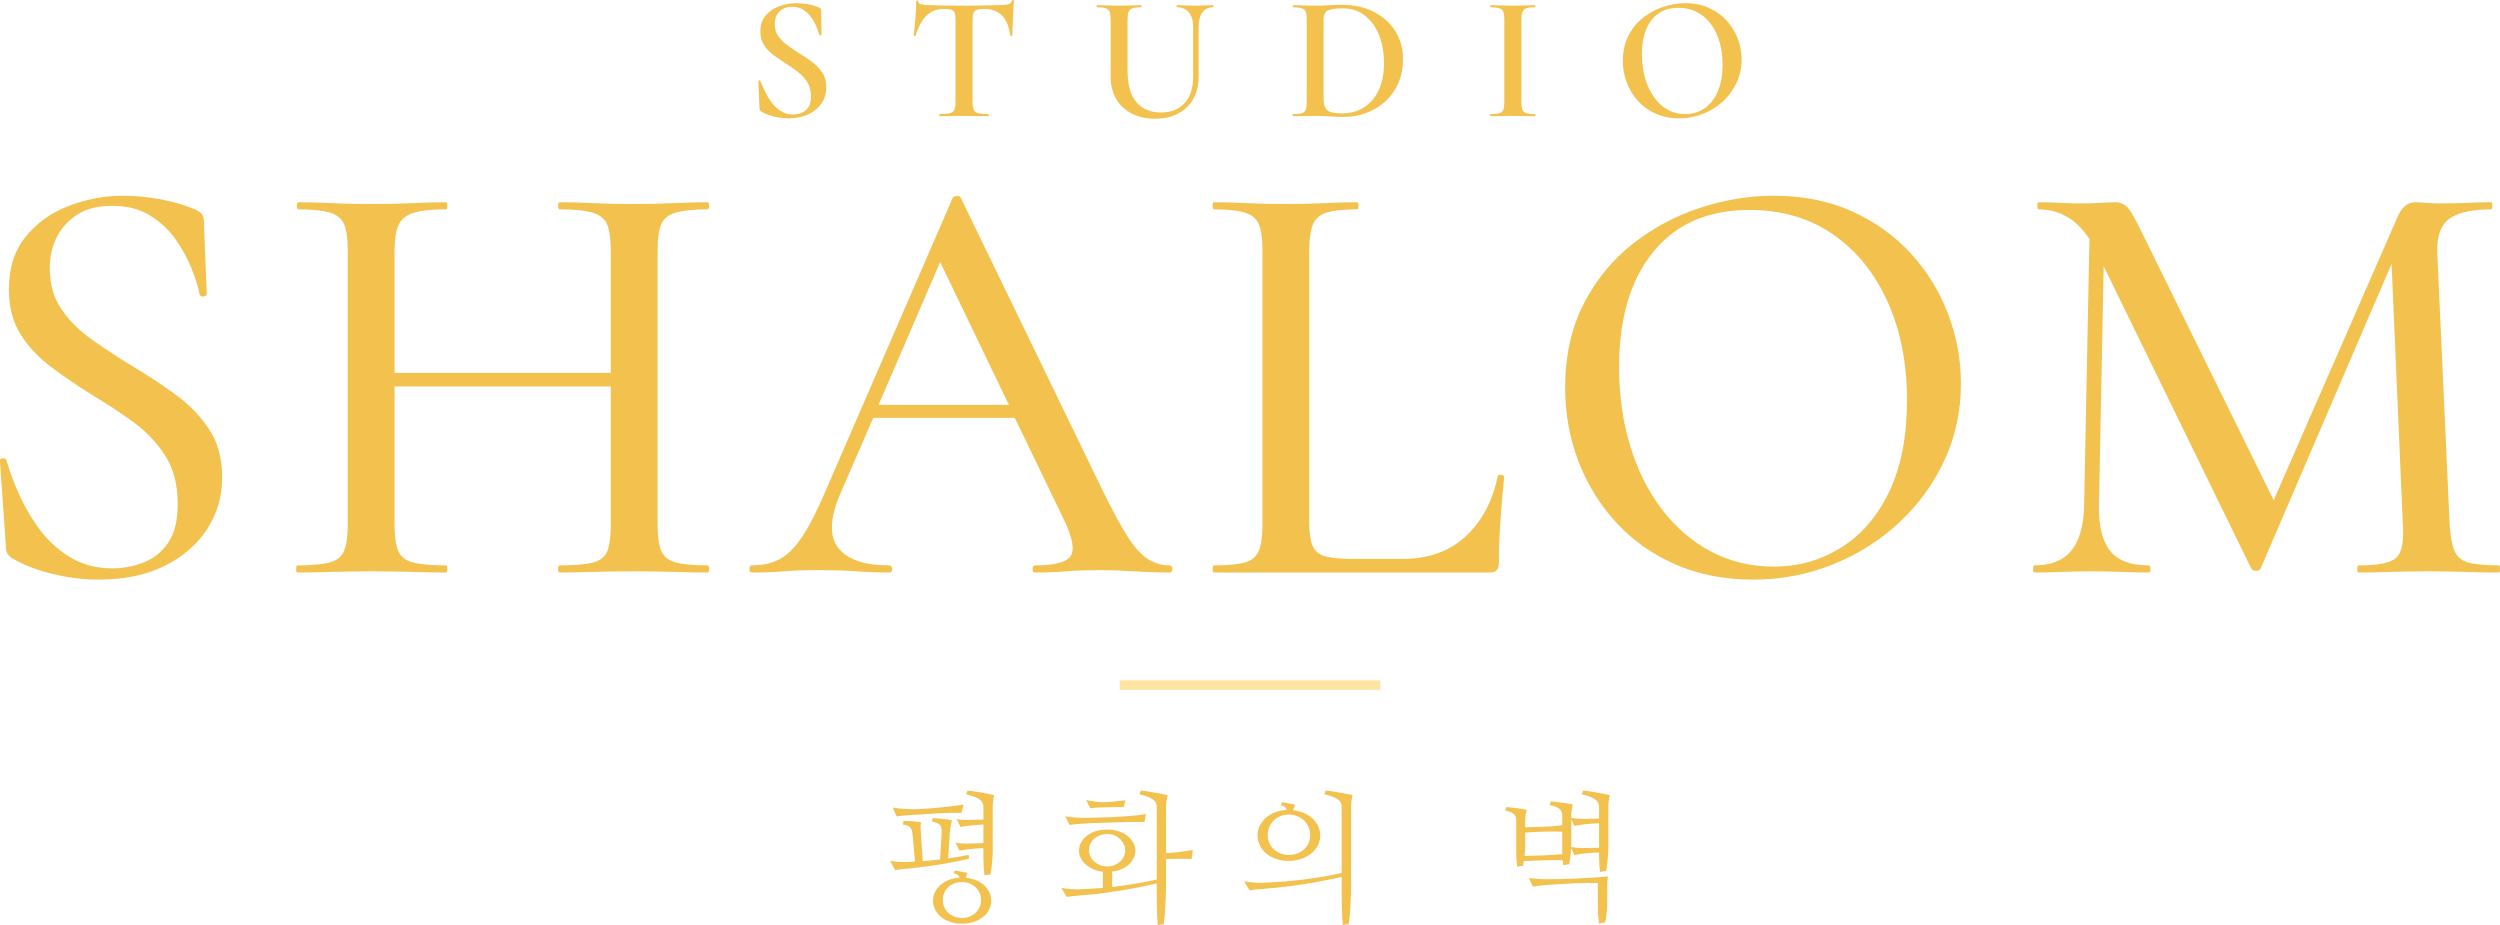
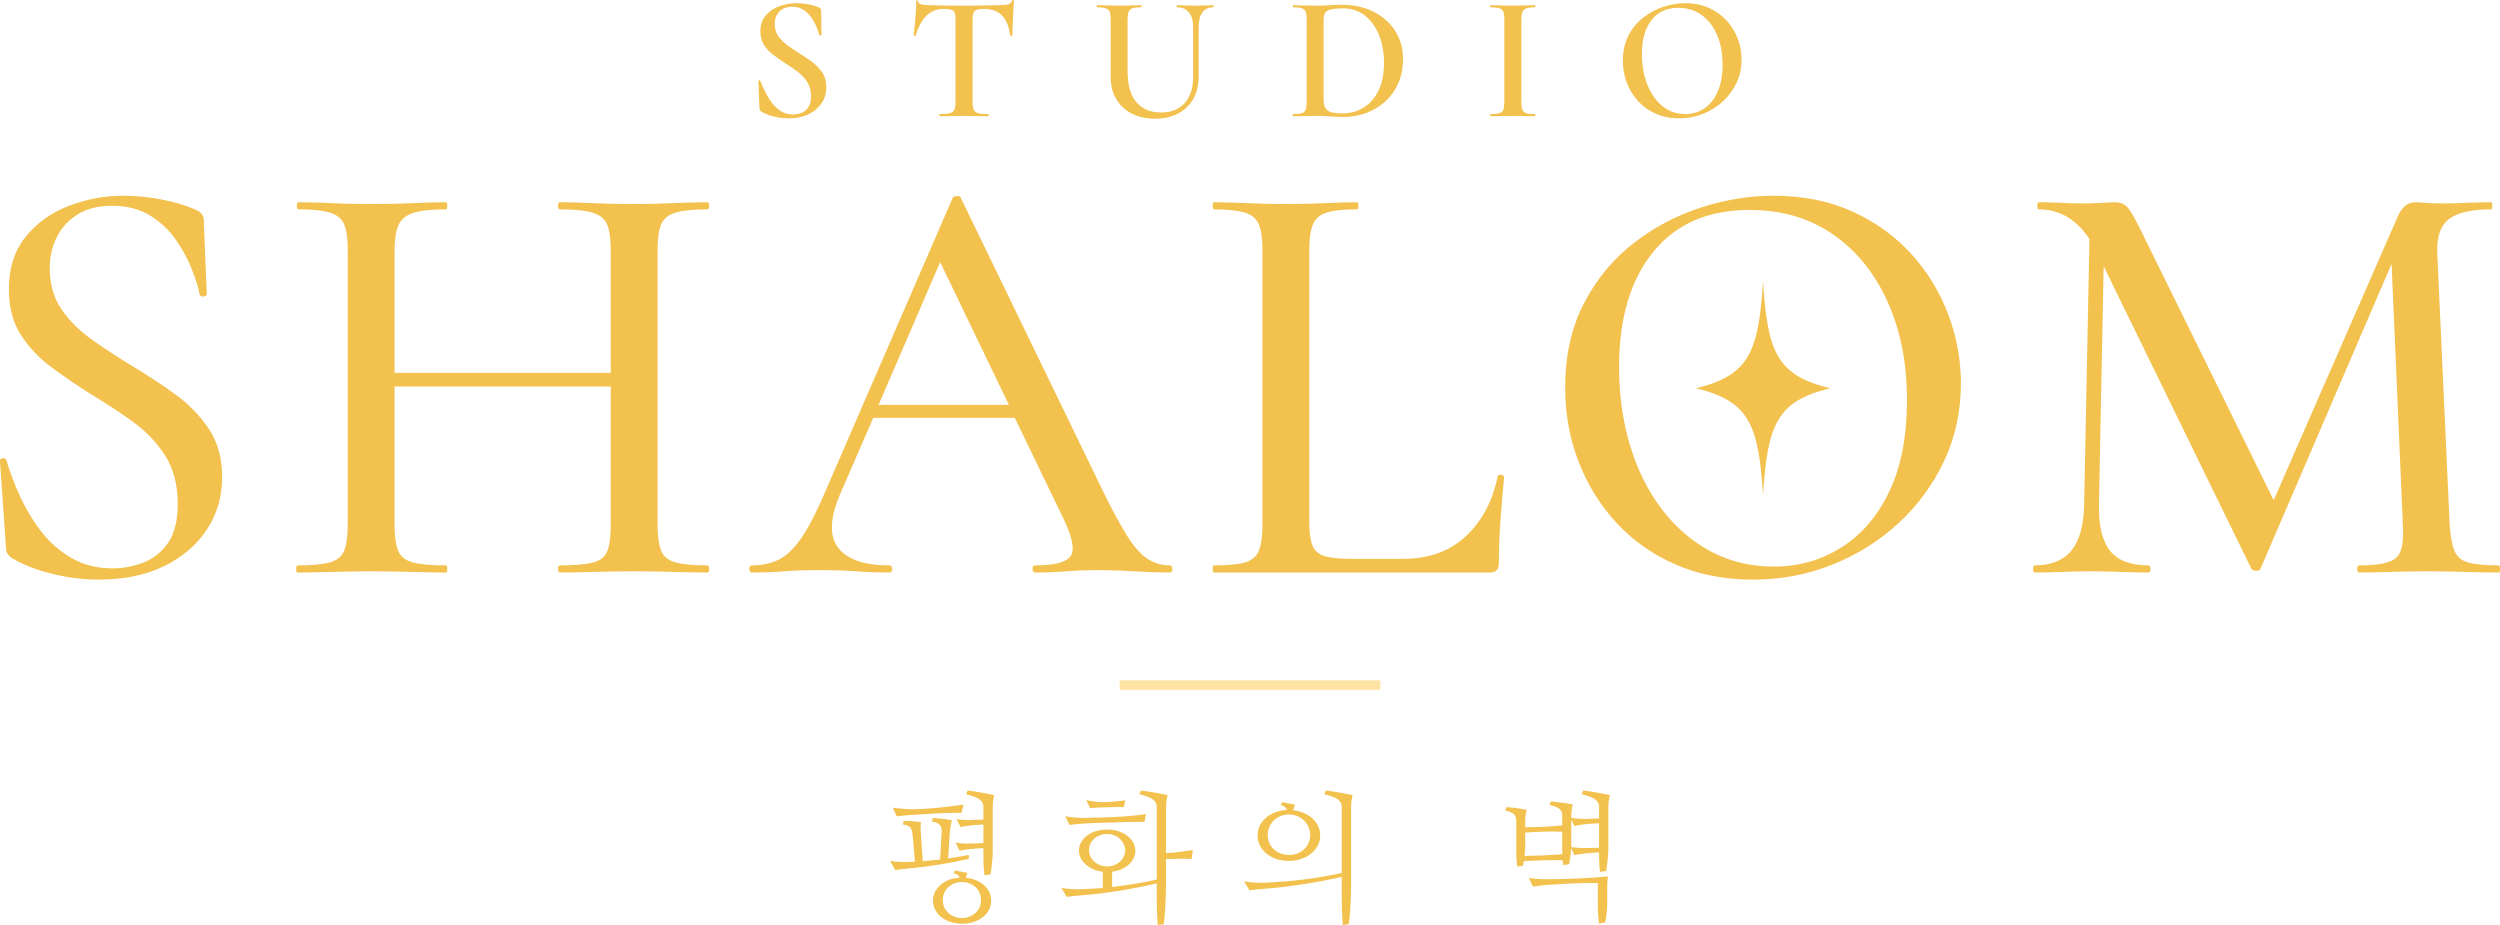
<svg xmlns="http://www.w3.org/2000/svg" width="422" height="156.13" viewBox="0 0 422 156.13" fill="none">
  <path d="M130.78 4.08L130.78 4.08Q130.78 5.25 131.38 6.11Q131.98 6.96 132.93 7.65Q133.87 8.34 134.92 9L134.92 9Q136.06 9.69 137.1 10.47Q138.13 11.25 138.81 12.26Q139.48 13.26 139.48 14.7L139.48 14.7Q139.48 16.26 138.67 17.45Q137.86 18.63 136.44 19.3Q135.01 19.98 133.09 19.98L133.09 19.98Q132.28 19.98 131.4 19.83Q130.51 19.68 129.75 19.41Q128.98 19.14 128.5 18.84L128.5 18.84Q128.38 18.75 128.31 18.63Q128.23 18.51 128.2 18.27L128.2 18.27L128.02 13.74Q128.02 13.68 128.02 13.62L128.02 13.62Q128.08 13.59 128.17 13.56L128.17 13.56Q128.32 13.56 128.35 13.68L128.35 13.68Q128.71 14.58 129.21 15.59Q129.7 16.59 130.36 17.43Q131.02 18.27 131.88 18.8Q132.73 19.32 133.84 19.32L133.84 19.32Q134.62 19.32 135.31 19.05Q136 18.78 136.45 18.11Q136.9 17.43 136.9 16.26L136.9 16.26Q136.9 14.85 136.26 13.85Q135.61 12.84 134.62 12.09Q133.63 11.34 132.55 10.68L132.55 10.68Q131.5 9.99 130.54 9.27Q129.58 8.55 128.97 7.61Q128.35 6.66 128.35 5.31L128.35 5.31Q128.35 3.66 129.25 2.61Q130.15 1.56 131.55 1.05Q132.94 0.54 134.41 0.54L134.41 0.54Q135.4 0.54 136.42 0.72Q137.44 0.9 138.16 1.23L138.16 1.23Q138.43 1.32 138.52 1.47Q138.61 1.62 138.61 1.8L138.61 1.8L138.67 5.85Q138.67 5.97 138.54 6Q138.4 6.03 138.34 5.94L138.34 5.94Q138.19 5.49 137.89 4.7Q137.59 3.9 137.05 3.09Q136.51 2.28 135.7 1.71Q134.89 1.14 133.72 1.14L133.72 1.14Q132.82 1.14 132.16 1.5Q131.5 1.86 131.14 2.51Q130.78 3.15 130.78 4.08M159.37 1.5L159.37 1.5Q157.54 1.5 156.39 2.64Q155.23 3.78 154.57 6L154.57 6Q154.57 6.03 154.57 6.03L154.57 6.03Q154.54 6.09 154.42 6.06L154.42 6.06Q154.24 6.06 154.24 6L154.24 6Q154.3 5.58 154.36 4.85Q154.42 4.11 154.5 3.24Q154.57 2.37 154.62 1.55Q154.66 0.72 154.66 0.21L154.66 0.21Q154.66 0.06 154.83 0.06Q154.99 0.06 154.99 0.21L154.99 0.21Q154.99 0.51 155.31 0.65Q155.62 0.78 156.01 0.83Q156.4 0.87 156.67 0.87L156.67 0.87Q159.25 0.96 162.7 0.96L162.7 0.96Q164.83 0.96 166.08 0.92Q167.32 0.87 168.49 0.87L168.49 0.87Q169.57 0.87 170.13 0.74Q170.68 0.6 170.83 0.12L170.83 0.12Q170.86 0 171.01 0Q171.16 0 171.16 0.12L171.16 0.12Q171.13 0.6 171.07 1.43Q171.01 2.25 170.98 3.17Q170.95 4.08 170.92 4.85Q170.89 5.61 170.89 6L170.89 6Q170.89 6.06 170.73 6.06Q170.56 6.06 170.53 6L170.53 6Q170.2 3.63 169.09 2.57Q167.98 1.5 166.12 1.5L166.12 1.5Q165.31 1.5 164.89 1.65Q164.47 1.8 164.32 2.21Q164.17 2.61 164.17 3.36L164.17 3.36L164.17 17.19Q164.17 18.06 164.37 18.51Q164.56 18.96 165.12 19.11Q165.67 19.26 166.81 19.26L166.81 19.26Q166.9 19.26 166.9 19.44Q166.9 19.62 166.81 19.62L166.81 19.62Q166 19.62 164.97 19.59Q163.93 19.56 162.7 19.56L162.7 19.56Q161.53 19.56 160.51 19.59Q159.49 19.62 158.62 19.62L158.62 19.62Q158.56 19.62 158.56 19.44Q158.56 19.26 158.62 19.26L158.62 19.26Q159.76 19.26 160.33 19.11Q160.9 18.96 161.1 18.51Q161.29 18.06 161.29 17.19L161.29 17.19L161.29 3.3Q161.29 2.55 161.16 2.18Q161.02 1.8 160.6 1.65Q160.18 1.5 159.37 1.5M201.4 12.96L201.4 4.53Q201.4 2.97 200.7 2.1Q199.99 1.23 198.67 1.23L198.67 1.23Q198.61 1.23 198.61 1.05Q198.61 0.87 198.67 0.87L198.67 0.87Q199.42 0.87 200.19 0.92Q200.95 0.96 201.85 0.96L201.85 0.96Q202.63 0.96 203.4 0.92Q204.16 0.87 204.79 0.87L204.79 0.87Q204.85 0.87 204.85 1.05Q204.85 1.23 204.79 1.23L204.79 1.23Q203.59 1.23 202.96 2.1Q202.33 2.97 202.33 4.53L202.33 4.53L202.33 12.93Q202.33 15.12 201.42 16.71Q200.5 18.3 198.85 19.17Q197.2 20.04 194.98 20.04L194.98 20.04Q192.79 20.04 191.08 19.19Q189.37 18.33 188.43 16.74Q187.48 15.15 187.48 12.96L187.48 12.96L187.48 3.3Q187.48 2.43 187.32 2Q187.15 1.56 186.66 1.4Q186.16 1.23 185.2 1.23L185.2 1.23Q185.11 1.23 185.11 1.05Q185.11 0.87 185.2 0.87L185.2 0.87Q185.95 0.87 186.9 0.92Q187.84 0.96 188.89 0.96L188.89 0.96Q190 0.96 190.93 0.92Q191.86 0.87 192.61 0.87L192.61 0.87Q192.7 0.87 192.7 1.05Q192.7 1.23 192.61 1.23L192.61 1.23Q191.62 1.23 191.14 1.41Q190.66 1.59 190.5 2.04Q190.33 2.49 190.33 3.36L190.33 3.36L190.33 11.91Q190.33 15.57 191.85 17.28Q193.36 18.99 195.97 18.99L195.97 18.99Q198.52 18.99 199.96 17.41Q201.4 15.84 201.4 12.96L201.4 12.96M226.84 19.74L226.84 19.74Q225.91 19.74 224.53 19.65Q223.15 19.56 222.01 19.56L222.01 19.56Q220.93 19.56 219.97 19.59Q219.01 19.62 218.26 19.62L218.26 19.62Q218.2 19.62 218.2 19.44Q218.2 19.26 218.26 19.26L218.26 19.26Q219.22 19.26 219.73 19.11Q220.24 18.96 220.41 18.51Q220.57 18.06 220.57 17.19L220.57 17.19L220.57 3.3Q220.57 2.43 220.41 2Q220.24 1.56 219.76 1.4Q219.28 1.23 218.29 1.23L218.29 1.23Q218.23 1.23 218.23 1.05Q218.23 0.87 218.29 0.87L218.29 0.87Q219.07 0.87 220 0.92Q220.93 0.96 222.01 0.96L222.01 0.96Q223.06 0.96 224.31 0.89Q225.55 0.81 226.42 0.81L226.42 0.81Q229.57 0.81 231.91 2.01Q234.25 3.21 235.54 5.28Q236.83 7.35 236.83 9.93L236.83 9.93Q236.83 12.18 236.05 14Q235.27 15.81 233.88 17.09Q232.48 18.36 230.67 19.05Q228.85 19.74 226.84 19.74M226.54 19.14L226.54 19.14Q228.61 19.14 230.2 18.15Q231.79 17.16 232.71 15.26Q233.62 13.35 233.62 10.59L233.62 10.59Q233.62 8.01 232.78 5.93Q231.94 3.84 230.4 2.63Q228.85 1.41 226.72 1.41L226.72 1.41Q224.95 1.41 224.19 1.74Q223.42 2.07 223.42 3.36L223.42 3.36L223.42 16.86Q223.42 18.03 224.02 18.59Q224.62 19.14 226.54 19.14M256.81 3.36L256.81 17.19Q256.81 18.06 256.98 18.51Q257.14 18.96 257.62 19.11Q258.1 19.26 259.09 19.26L259.09 19.26Q259.18 19.26 259.18 19.44Q259.18 19.62 259.09 19.62L259.09 19.62Q258.34 19.62 257.41 19.59Q256.48 19.56 255.34 19.56L255.34 19.56Q254.29 19.56 253.33 19.59Q252.37 19.62 251.62 19.62L251.62 19.62Q251.53 19.62 251.53 19.44Q251.53 19.26 251.62 19.26L251.62 19.26Q252.58 19.26 253.09 19.11Q253.6 18.96 253.77 18.51Q253.93 18.06 253.93 17.19L253.93 17.19L253.93 3.3Q253.93 2.43 253.77 2Q253.6 1.56 253.09 1.4Q252.58 1.23 251.62 1.23L251.62 1.23Q251.53 1.23 251.53 1.05Q251.53 0.87 251.62 0.87L251.62 0.87Q252.37 0.87 253.33 0.92Q254.29 0.96 255.34 0.96L255.34 0.96Q256.48 0.96 257.43 0.92Q258.37 0.87 259.09 0.87L259.09 0.87Q259.18 0.87 259.18 1.05Q259.18 1.23 259.09 1.23L259.09 1.23Q258.13 1.23 257.64 1.41Q257.14 1.59 256.98 2.04Q256.81 2.49 256.81 3.36L256.81 3.36M283.45 19.98L283.45 19.98Q281.29 19.98 279.54 19.21Q277.78 18.45 276.54 17.1Q275.29 15.75 274.62 14Q273.94 12.24 273.94 10.26L273.94 10.26Q273.94 7.83 274.89 6Q275.83 4.17 277.39 2.96Q278.95 1.74 280.81 1.14Q282.67 0.54 284.5 0.54L284.5 0.54Q286.72 0.54 288.48 1.34Q290.23 2.13 291.46 3.48Q292.69 4.83 293.34 6.54Q293.98 8.25 293.98 10.05L293.98 10.05Q293.98 12.15 293.14 13.95Q292.3 15.75 290.85 17.1Q289.39 18.45 287.49 19.21Q285.58 19.98 283.45 19.98M284.47 19.26L284.47 19.26Q286.27 19.26 287.7 18.3Q289.12 17.34 289.95 15.46Q290.77 13.59 290.77 10.92L290.77 10.92Q290.77 8.13 289.87 5.97Q288.97 3.81 287.29 2.57Q285.61 1.32 283.27 1.32L283.27 1.32Q280.36 1.32 278.76 3.41Q277.15 5.49 277.15 9.18L277.15 9.18Q277.15 11.34 277.69 13.19Q278.23 15.03 279.21 16.41Q280.18 17.79 281.52 18.53Q282.85 19.26 284.47 19.26" fill="#F2C14E" />
  <path d="M8.4 45.34L8.4 45.34Q8.4 49.34 10.4 52.24Q12.4 55.14 15.6 57.39Q18.8 59.64 22.4 61.84L22.4 61.84Q26.1 64.04 29.55 66.54Q33 69.04 35.25 72.39Q37.5 75.74 37.5 80.54L37.5 80.54Q37.5 85.44 34.95 89.34Q32.4 93.24 27.75 95.54Q23.1 97.84 16.6 97.84L16.6 97.84Q14 97.84 11.35 97.39Q8.7 96.94 6.3 96.14Q3.9 95.34 1.9 94.14L1.9 94.14Q1.5 93.84 1.25 93.44Q1 93.04 1 92.24L1 92.24L0 77.94Q0 77.74 0 77.54L0 77.54Q0.2 77.44 0.5 77.34L0.5 77.34Q1 77.34 1.1 77.74L1.1 77.74Q2 80.84 3.5 84.04Q5 87.24 7.1 89.89Q9.2 92.54 12.15 94.24Q15.1 95.94 19 95.94L19 95.94Q21.7 95.94 24.25 94.94Q26.8 93.94 28.4 91.59Q30 89.24 30 85.04L30 85.04Q30 80.24 27.9 76.94Q25.8 73.64 22.5 71.24Q19.2 68.84 15.5 66.64L15.5 66.64Q12 64.44 8.75 62.04Q5.5 59.64 3.5 56.49Q1.5 53.34 1.5 48.84L1.5 48.84Q1.5 43.44 4.35 39.94Q7.2 36.44 11.65 34.74Q16.1 33.04 20.8 33.04L20.8 33.04Q23.9 33.04 27.1 33.64Q30.3 34.24 32.9 35.34L32.9 35.34Q33.8 35.74 34.1 36.19Q34.4 36.64 34.4 37.14L34.4 37.14L34.9 49.64Q34.9 49.94 34.4 50.04Q33.9 50.14 33.7 49.74L33.7 49.74Q33.4 48.04 32.4 45.49Q31.4 42.94 29.7 40.49Q28 38.04 25.35 36.39Q22.7 34.74 18.9 34.74L18.9 34.74Q15.4 34.74 13.1 36.19Q10.8 37.64 9.6 39.99Q8.4 42.34 8.4 45.34M103.1 62.94L103.1 42.44Q103.1 39.54 102.55 38.04Q102 36.54 100.15 35.94Q98.3 35.34 94.5 35.34L94.5 35.34Q94.2 35.34 94.2 34.74Q94.2 34.14 94.5 34.14L94.5 34.14Q96.9 34.14 100.05 34.29Q103.2 34.44 107.1 34.44L107.1 34.44Q110.5 34.44 113.75 34.29Q117 34.14 119.4 34.14L119.4 34.14Q119.7 34.14 119.7 34.74Q119.7 35.34 119.4 35.34L119.4 35.34Q115.9 35.34 114.05 35.89Q112.2 36.44 111.6 37.89Q111 39.34 111 42.24L111 42.24L111 88.54Q111 91.44 111.6 92.94Q112.2 94.44 114.05 94.94Q115.9 95.44 119.4 95.44L119.4 95.44Q119.7 95.44 119.7 96.04Q119.7 96.64 119.4 96.64L119.4 96.64Q117 96.64 113.75 96.54Q110.5 96.44 107.1 96.44L107.1 96.44Q103.2 96.44 100.05 96.54Q96.9 96.64 94.5 96.64L94.5 96.64Q94.2 96.64 94.2 96.04Q94.2 95.44 94.5 95.44L94.5 95.44Q98.3 95.44 100.15 94.94Q102 94.44 102.55 92.94Q103.1 91.44 103.1 88.54L103.1 88.54L103.1 65.24L66.6 65.24L66.6 88.54Q66.6 91.44 67.2 92.94Q67.8 94.44 69.7 94.94Q71.6 95.44 75.3 95.44L75.3 95.44Q75.5 95.44 75.5 96.04Q75.5 96.64 75.3 96.64L75.3 96.64Q72.7 96.64 69.6 96.54Q66.5 96.44 62.5 96.44L62.5 96.44Q59.1 96.44 55.9 96.54Q52.7 96.64 50.2 96.64L50.2 96.64Q50 96.64 50 96.04Q50 95.44 50.2 95.44L50.2 95.44Q53.8 95.44 55.65 94.94Q57.5 94.44 58.1 92.94Q58.7 91.44 58.7 88.54L58.7 88.54L58.7 42.24Q58.7 39.34 58.1 37.89Q57.5 36.44 55.7 35.89Q53.9 35.34 50.4 35.34L50.4 35.34Q50.1 35.34 50.1 34.74Q50.1 34.14 50.4 34.14L50.4 34.14Q52.9 34.14 56 34.29Q59.1 34.44 62.5 34.44L62.5 34.44Q66.5 34.44 69.65 34.29Q72.8 34.14 75.3 34.14L75.3 34.14Q75.5 34.14 75.5 34.74Q75.5 35.34 75.3 35.34L75.3 35.34Q71.6 35.34 69.75 35.94Q67.9 36.54 67.25 38.04Q66.6 39.54 66.6 42.44L66.6 42.44L66.6 62.94L103.1 62.94M197.4 95.44L197.4 95.44Q197.9 95.44 197.9 96.04Q197.9 96.64 197.4 96.64L197.4 96.64Q194.5 96.64 191.45 96.44Q188.4 96.24 185.5 96.24L185.5 96.24Q182.3 96.24 179.95 96.44Q177.6 96.64 174.7 96.64L174.7 96.64Q174.3 96.64 174.3 96.04Q174.3 95.44 174.7 95.44L174.7 95.44Q179.6 95.44 180.7 93.89Q181.8 92.34 179.6 87.74L179.6 87.74L171.3 70.54L147.4 70.54L141.8 83.44Q139.2 89.54 141.5 92.49Q143.8 95.44 150.1 95.44L150.1 95.44Q150.6 95.44 150.6 96.04Q150.6 96.64 150.1 96.64L150.1 96.64Q147.1 96.64 144.6 96.44Q142.1 96.24 138.3 96.24L138.3 96.24Q134.6 96.24 132.35 96.44Q130.1 96.64 126.9 96.64L126.9 96.64Q126.5 96.64 126.5 96.04Q126.5 95.44 126.9 95.44L126.9 95.44Q129.6 95.44 131.6 94.39Q133.6 93.34 135.45 90.54Q137.3 87.74 139.5 82.54L139.5 82.54L160.8 33.44Q160.9 33.14 161.5 33.09Q162.1 33.04 162.2 33.44L162.2 33.44L186.2 82.94Q188.6 87.84 190.35 90.59Q192.1 93.34 193.8 94.39Q195.5 95.44 197.4 95.44M148.3 68.34L170.3 68.34L158.7 44.24L148.3 68.34M221 42.34L221 42.34L221 88.14Q221 90.74 221.55 92.09Q222.1 93.44 223.65 93.89Q225.2 94.34 228.3 94.34L228.3 94.34L236.8 94.34Q243.3 94.34 247.4 90.54Q251.5 86.74 252.8 80.44L252.8 80.44Q252.8 80.34 252.8 80.34L252.8 80.34Q252.9 80.14 253.4 80.14L253.4 80.14Q253.9 80.24 253.9 80.54L253.9 80.54Q253.6 83.44 253.3 87.54Q253 91.64 253 95.14L253 95.14Q253 96.64 251.5 96.64L251.5 96.64L204.9 96.64Q204.7 96.64 204.7 96.04Q204.7 95.44 204.9 95.44L204.9 95.44Q208.4 95.44 210.15 94.94Q211.9 94.44 212.5 92.94Q213.1 91.44 213.1 88.54L213.1 88.54L213.1 42.24Q213.1 39.34 212.5 37.89Q211.9 36.44 210.15 35.89Q208.4 35.34 204.9 35.34L204.9 35.34Q204.7 35.34 204.7 34.74Q204.7 34.14 204.9 34.14L204.9 34.14Q207.3 34.14 210.45 34.29Q213.6 34.44 217 34.44L217 34.44Q220.6 34.44 223.65 34.29Q226.7 34.14 229.1 34.14L229.1 34.14Q229.3 34.14 229.3 34.74Q229.3 35.34 229.1 35.34L229.1 35.34Q225.6 35.34 223.9 35.89Q222.2 36.44 221.6 37.94Q221 39.44 221 42.34M295.9 97.84L295.9 97.84Q288.7 97.84 282.85 95.29Q277 92.74 272.85 88.24Q268.7 83.74 266.45 77.89Q264.2 72.04 264.2 65.44L264.2 65.44Q264.2 57.34 267.35 51.24Q270.5 45.14 275.7 41.09Q280.9 37.04 287.1 35.04Q293.3 33.04 299.4 33.04L299.4 33.04Q306.8 33.04 312.65 35.69Q318.5 38.34 322.6 42.84Q326.7 47.34 328.85 53.04Q331 58.74 331 64.74L331 64.74Q331 71.74 328.2 77.74Q325.4 83.74 320.55 88.24Q315.7 92.74 309.35 95.29Q303 97.84 295.9 97.84M299.4 95.64L299.4 95.64Q305.7 95.64 310.85 92.39Q316 89.14 318.95 82.89Q321.9 76.64 321.9 67.54L321.9 67.54Q321.9 58.24 318.65 50.99Q315.4 43.74 309.45 39.59Q303.5 35.44 295.3 35.44L295.3 35.44Q284.8 35.44 279.05 42.54Q273.3 49.64 273.3 61.94L273.3 61.94Q273.3 69.04 275.15 75.19Q277 81.34 280.5 85.94Q284 90.54 288.8 93.09Q293.6 95.64 299.4 95.64M351.8 85.24L351.8 85.24L352.7 40.34Q349.4 35.34 344.1 35.34L344.1 35.34Q343.9 35.34 343.9 34.74Q343.9 34.14 344.1 34.14L344.1 34.14Q345.9 34.14 347.85 34.24Q349.8 34.34 351.2 34.34L351.2 34.34Q353.1 34.34 354.65 34.24Q356.2 34.14 357 34.14L357 34.14Q358.4 34.14 359.2 35.09Q360 36.04 361.6 39.34L361.6 39.34L383.8 84.44L404.7 36.64Q405.2 35.44 405.95 34.79Q406.7 34.14 407.7 34.14L407.7 34.14Q408.4 34.14 409.45 34.24Q410.5 34.34 411.9 34.34L411.9 34.34Q414.7 34.34 416.6 34.24Q418.5 34.14 420.5 34.14L420.5 34.14Q420.7 34.14 420.7 34.74Q420.7 35.34 420.5 35.34L420.5 35.34Q415.7 35.34 413.5 36.89Q411.3 38.44 411.4 42.54L411.4 42.54L413.5 88.54Q413.7 91.44 414.3 92.94Q414.9 94.44 416.6 94.94Q418.3 95.44 421.8 95.44L421.8 95.44Q422 95.44 422 96.04Q422 96.64 421.8 96.64L421.8 96.64Q419.3 96.64 416.2 96.54Q413.1 96.44 409.6 96.44L409.6 96.44Q406.3 96.44 403.4 96.54Q400.5 96.64 398.2 96.64L398.2 96.64Q397.9 96.64 397.9 96.04Q397.9 95.44 398.2 95.44L398.2 95.44Q403.1 95.44 404.5 94.14Q405.9 92.84 405.6 88.54L405.6 88.54L403.7 44.54L381.6 95.94Q381.5 96.34 380.85 96.34Q380.2 96.34 380 95.94L380 95.94L355.1 44.94L354.3 85.24Q354.2 90.44 356.15 92.94Q358.1 95.44 362.7 95.44L362.7 95.44Q363 95.44 363 96.04Q363 96.64 362.7 96.64L362.7 96.64Q360.5 96.64 358.2 96.54Q355.9 96.44 353 96.44L353 96.44Q350.3 96.44 347.9 96.54Q345.5 96.64 343.4 96.64L343.4 96.64Q343.2 96.64 343.2 96.04Q343.2 95.44 343.4 95.44L343.4 95.44Q347.6 95.44 349.65 92.94Q351.7 90.44 351.8 85.24" fill="#F2C14E" />
  <rect x="189" y="114.84" width="44" height="1.6" fill="#FFE3A3" />
  <path d="M160.33 140.45L160.05 144.9Q160.99 144.76 161.85 144.62Q162.72 144.48 163.54 144.31L163.54 144.31L163.54 144.97Q161.2 145.51 158.82 145.9Q156.44 146.28 154.45 146.49L154.45 146.49Q154.19 146.52 153.79 146.55Q153.39 146.59 152.92 146.64Q152.46 146.68 151.98 146.74Q151.49 146.8 151.12 146.87L151.12 146.87L150.25 145.32Q151 145.44 151.86 145.49Q152.71 145.53 153.46 145.49L153.46 145.49Q153.7 145.46 153.94 145.46Q154.19 145.46 154.45 145.44L154.45 145.44L154.05 140.92Q154 140.54 153.93 140.24Q153.86 139.93 153.69 139.72Q153.51 139.51 153.21 139.37Q152.9 139.23 152.41 139.18L152.41 139.18L152.53 138.57Q153.23 138.57 153.94 138.62Q154.66 138.67 155.48 138.78L155.48 138.78Q155.36 139.21 155.39 139.8Q155.41 140.4 155.46 140.87L155.46 140.87L155.76 145.37Q156.51 145.3 157.24 145.23Q157.96 145.16 158.69 145.09L158.69 145.09L158.95 140.42Q158.97 140.03 158.9 139.74Q158.83 139.46 158.64 139.25Q158.46 139.04 158.13 138.9Q157.8 138.76 157.28 138.64L157.28 138.64L157.49 138.08Q158.2 138.15 159.06 138.22Q159.93 138.29 160.71 138.48L160.71 138.48Q160.56 138.9 160.47 139.45Q160.38 140 160.33 140.45L160.33 140.45M163.05 148.18L163.05 148.18Q163.96 148.25 164.75 148.58Q165.53 148.91 166.11 149.42Q166.68 149.94 167 150.61Q167.31 151.28 167.31 152.05L167.31 152.05Q167.31 152.87 166.94 153.58Q166.56 154.3 165.9 154.81Q165.23 155.33 164.34 155.62Q163.45 155.92 162.39 155.92L162.39 155.92Q161.34 155.92 160.44 155.62Q159.53 155.33 158.89 154.81Q158.24 154.3 157.87 153.58Q157.49 152.87 157.49 152.05L157.49 152.05Q157.49 151.25 157.83 150.57Q158.17 149.89 158.77 149.37Q159.37 148.84 160.19 148.52Q161.01 148.21 161.97 148.16L161.97 148.16Q161.92 147.88 161.7 147.7Q161.48 147.53 160.96 147.39L160.96 147.39L161.2 146.94Q161.74 147.06 162.24 147.14Q162.74 147.22 163.33 147.34L163.33 147.34Q163.14 147.69 163.05 148.18M165.6 151.93L165.6 151.93Q165.6 151.3 165.36 150.74Q165.11 150.17 164.68 149.76Q164.24 149.35 163.65 149.12Q163.05 148.89 162.37 148.89L162.37 148.89Q161.69 148.89 161.09 149.12Q160.49 149.35 160.06 149.76Q159.63 150.17 159.38 150.74Q159.14 151.3 159.14 151.93L159.14 151.93Q159.14 152.56 159.38 153.12Q159.63 153.67 160.06 154.08Q160.49 154.49 161.09 154.72Q161.69 154.96 162.37 154.96L162.37 154.96Q163.07 154.96 163.66 154.72Q164.24 154.49 164.68 154.08Q165.11 153.67 165.36 153.12Q165.6 152.56 165.6 151.93M162.65 135.83L162.3 137.21Q161.34 137.19 160.26 137.21Q159.18 137.24 158.16 137.3Q157.14 137.35 156.23 137.42Q155.31 137.49 154.66 137.52L154.66 137.52Q154.38 137.54 153.94 137.56Q153.51 137.59 153.04 137.62Q152.57 137.66 152.12 137.71Q151.66 137.75 151.35 137.8L151.35 137.8L150.7 136.32Q151.05 136.39 151.51 136.44Q151.96 136.49 152.43 136.52Q152.9 136.56 153.37 136.58Q153.84 136.6 154.19 136.6L154.19 136.6Q155.71 136.6 157.87 136.39Q160.03 136.18 162.65 135.83L162.65 135.83M166 142.32L166 139.18Q164.9 139.23 163.98 139.32Q163.05 139.42 162.14 139.6L162.14 139.6L161.46 138.24Q161.85 138.34 162.5 138.39Q163.14 138.43 163.73 138.41L163.73 138.41Q164.29 138.39 164.91 138.37Q165.53 138.36 166 138.34L166 138.34L166 136.18Q166 135.39 165.29 134.9Q164.57 134.42 163.07 134.07L163.07 134.07L163.33 133.44Q164.53 133.58 165.71 133.8Q166.89 134.03 167.81 134.21L167.81 134.21Q167.71 134.64 167.64 135.17Q167.57 135.71 167.57 136.18L167.57 136.18L167.57 143.71Q167.57 144.13 167.54 144.68Q167.5 145.23 167.44 145.78Q167.39 146.33 167.33 146.81Q167.27 147.29 167.2 147.6L167.2 147.6L166.17 147.74Q166.1 147.24 166.05 146.45Q166 145.65 166 144.99L166 144.99L166 143.17Q164.85 143.21 163.89 143.31Q162.93 143.4 161.97 143.59L161.97 143.59L161.29 142.23Q161.67 142.32 162.31 142.37Q162.96 142.42 163.56 142.39L163.56 142.39Q164.17 142.37 164.85 142.36Q165.53 142.35 166 142.32L166 142.32M186.16 149.89L186.16 147.15Q185.32 147.06 184.58 146.74Q183.84 146.42 183.29 145.94Q182.74 145.46 182.44 144.87Q182.13 144.27 182.13 143.59L182.13 143.59Q182.13 142.81 182.51 142.16Q182.88 141.5 183.53 141.02Q184.17 140.54 185.04 140.28Q185.91 140.03 186.89 140.03L186.89 140.03Q187.94 140.03 188.81 140.32Q189.68 140.61 190.31 141.1Q190.94 141.6 191.3 142.24Q191.65 142.89 191.65 143.59L191.65 143.59Q191.65 144.27 191.35 144.87Q191.06 145.46 190.55 145.93Q190.03 146.4 189.3 146.72Q188.58 147.03 187.73 147.13L187.73 147.13L187.73 149.73Q189.8 149.47 191.68 149.17Q193.57 148.86 195.26 148.46L195.26 148.46L195.26 136.18Q195.26 135.39 194.54 134.9Q193.83 134.42 192.33 134.07L192.33 134.07L192.59 133.44Q193.78 133.58 194.96 133.8Q196.15 134.03 197.09 134.21L197.09 134.21Q196.99 134.64 196.91 135.17Q196.83 135.71 196.83 136.18L196.83 136.18L196.83 144.01Q197.81 143.96 198.98 143.82Q200.16 143.68 201.35 143.49L201.35 143.49L201.14 144.99Q200.67 144.97 200.12 144.97Q199.57 144.97 199 144.97Q198.42 144.97 197.86 144.98Q197.3 144.99 196.83 144.99L196.83 144.99L196.83 149.31Q196.83 150.03 196.79 150.97Q196.76 151.91 196.71 152.85Q196.66 153.78 196.59 154.63Q196.52 155.47 196.43 156.01L196.43 156.01L195.44 156.13Q195.4 155.73 195.36 155.13Q195.33 154.53 195.3 153.84Q195.28 153.15 195.27 152.42Q195.26 151.7 195.26 151.02L195.26 151.02L195.26 149.12Q193.76 149.47 192.2 149.78Q190.64 150.08 189.13 150.33Q187.62 150.57 186.2 150.76Q184.78 150.95 183.56 151.04L183.56 151.04Q183.3 151.06 182.87 151.1Q182.44 151.14 181.94 151.18Q181.45 151.23 180.96 151.28Q180.47 151.32 180.07 151.39L180.07 151.39L179.16 149.89Q179.93 150.01 180.84 150.08Q181.76 150.15 182.53 150.1L182.53 150.1Q183.44 150.06 184.36 150.01Q185.27 149.96 186.16 149.89L186.16 149.89M183.82 143.52L183.82 143.52Q183.82 144.06 184.05 144.55Q184.29 145.04 184.71 145.43Q185.13 145.81 185.69 146.04Q186.26 146.26 186.91 146.26L186.91 146.26Q187.55 146.26 188.1 146.04Q188.65 145.81 189.06 145.45Q189.47 145.09 189.7 144.58Q189.94 144.08 189.94 143.52L189.94 143.52Q189.94 143 189.7 142.51Q189.47 142.02 189.07 141.63Q188.67 141.24 188.12 141.01Q187.57 140.78 186.91 140.78L186.91 140.78Q186.26 140.78 185.69 140.99Q185.13 141.2 184.71 141.57Q184.29 141.95 184.05 142.44Q183.82 142.93 183.82 143.52M189.98 135.1L189.68 136.23Q188.86 136.21 187.96 136.24Q187.05 136.28 186.42 136.28L186.42 136.28Q186.26 136.28 185.99 136.29Q185.72 136.3 185.39 136.31Q185.06 136.32 184.71 136.36Q184.36 136.39 184.05 136.44L184.05 136.44L183.35 135.06Q183.91 135.17 184.65 135.29Q185.39 135.41 186.12 135.41L186.12 135.41Q186.7 135.41 187.78 135.33Q188.86 135.24 189.98 135.1L189.98 135.1M193.43 137.4L193.19 138.74Q192.66 138.74 191.88 138.74Q191.11 138.74 190.22 138.76Q189.33 138.78 188.38 138.81Q187.43 138.83 186.56 138.87Q185.69 138.9 184.93 138.92Q184.17 138.95 183.68 138.97L183.68 138.97Q183.4 138.99 182.98 139.02Q182.55 139.04 182.11 139.08Q181.66 139.11 181.24 139.16Q180.82 139.21 180.54 139.25L180.54 139.25L179.81 137.78Q180.49 137.92 181.39 137.99Q182.3 138.06 182.98 138.06L182.98 138.06Q183.51 138.06 184.3 138.03Q185.09 138.01 186.01 137.99Q186.94 137.96 187.94 137.92Q188.95 137.87 189.93 137.8Q190.9 137.73 191.8 137.64Q192.7 137.54 193.43 137.4L193.43 137.4M218.28 136.77L218.28 136.77Q219.29 136.89 220.12 137.25Q220.95 137.61 221.56 138.17Q222.17 138.74 222.51 139.46Q222.85 140.19 222.85 141.03L222.85 141.03Q222.85 141.95 222.44 142.73Q222.03 143.52 221.31 144.09Q220.6 144.67 219.63 144.99Q218.65 145.32 217.53 145.32L217.53 145.32Q216.4 145.32 215.44 144.99Q214.48 144.67 213.78 144.09Q213.07 143.52 212.68 142.73Q212.28 141.95 212.28 141.03L212.28 141.03Q212.28 140.14 212.65 139.38Q213.03 138.62 213.68 138.05Q214.34 137.47 215.24 137.12Q216.14 136.77 217.2 136.72L217.2 136.72Q217.15 136.44 216.94 136.25Q216.73 136.06 216.19 135.88L216.19 135.88L216.43 135.41Q216.96 135.53 217.49 135.61Q218.02 135.69 218.61 135.83L218.61 135.83Q218.51 136.06 218.43 136.29Q218.35 136.51 218.28 136.77M221.16 140.94L221.16 140.94Q221.16 140.24 220.88 139.6Q220.6 138.97 220.12 138.5Q219.64 138.03 218.98 137.76Q218.32 137.49 217.57 137.49L217.57 137.49Q216.8 137.49 216.14 137.76Q215.49 138.03 215.01 138.5Q214.53 138.97 214.26 139.6Q213.99 140.24 213.99 140.94L213.99 140.94Q213.99 141.67 214.26 142.29Q214.53 142.91 215.01 143.35Q215.49 143.8 216.14 144.06Q216.8 144.31 217.57 144.31L217.57 144.31Q218.35 144.31 219 144.06Q219.66 143.8 220.14 143.35Q220.62 142.91 220.89 142.29Q221.16 141.67 221.16 140.94M226.48 151.02L226.48 148.02Q224.96 148.37 223.35 148.67Q221.75 148.98 220.16 149.23Q218.58 149.47 217.11 149.66Q215.63 149.85 214.41 149.94L214.41 149.94Q214.15 149.96 213.72 150Q213.29 150.03 212.79 150.08Q212.3 150.13 211.81 150.17Q211.32 150.22 210.92 150.29L210.92 150.29L210 148.77Q210.78 148.91 211.69 148.98Q212.61 149.05 213.38 149L213.38 149Q215.14 148.93 216.88 148.79Q218.63 148.65 220.3 148.43Q221.98 148.21 223.54 147.94Q225.1 147.67 226.48 147.36L226.48 147.36L226.48 136.18Q226.48 135.39 225.77 134.9Q225.05 134.42 223.55 134.07L223.55 134.07L223.81 133.44Q225 133.58 226.2 133.8Q227.39 134.03 228.31 134.21L228.31 134.21Q228.21 134.64 228.14 135.17Q228.07 135.71 228.07 136.18L228.07 136.18L228.07 149.31Q228.07 150.03 228.04 150.97Q228 151.91 227.96 152.85Q227.91 153.78 227.83 154.63Q227.75 155.47 227.65 156.01L227.65 156.01L226.67 156.13Q226.62 155.73 226.59 155.13Q226.55 154.53 226.53 153.84Q226.5 153.15 226.49 152.42Q226.48 151.7 226.48 151.02L226.48 151.02M263.78 145.21L263.78 145.21Q262.3 145.16 260.6 145.22Q258.9 145.28 257.22 145.35L257.22 145.35Q257.17 145.58 257.15 145.78Q257.12 145.98 257.08 146.14L257.08 146.14L256.11 146.28Q256.04 145.81 256 145.23Q255.95 144.64 255.95 143.99L255.95 143.99L255.95 138.62Q255.95 137.82 255.58 137.45Q255.2 137.07 254.05 136.79L254.05 136.79L254.29 136.23Q255.08 136.3 255.93 136.4Q256.77 136.51 257.71 136.7L257.71 136.7Q257.59 137.14 257.52 137.62Q257.45 138.1 257.45 138.55L257.45 138.55L257.45 139.65Q258.97 139.63 260.46 139.57Q261.95 139.51 263.71 139.32L263.71 139.32L263.71 137.71Q263.71 137.31 263.6 137.03Q263.5 136.74 263.25 136.55Q263.01 136.35 262.6 136.18Q262.19 136.02 261.55 135.88L261.55 135.88L261.81 135.27Q262.79 135.39 263.67 135.49Q264.55 135.6 265.47 135.78L265.47 135.78Q265.37 136.23 265.3 136.71Q265.23 137.19 265.23 137.64L265.23 137.64L265.23 138.08Q265.72 138.15 266.46 138.2Q267.2 138.24 267.88 138.22L267.88 138.22Q268.4 138.2 268.92 138.2Q269.45 138.2 269.92 138.17L269.92 138.17L269.92 136.18Q269.92 135.39 269.2 134.9Q268.49 134.42 266.99 134.07L266.99 134.07L267.25 133.44Q268.44 133.58 269.63 133.8Q270.81 134.03 271.75 134.21L271.75 134.21Q271.63 134.64 271.56 135.17Q271.49 135.71 271.49 136.18L271.49 136.18L271.49 143.14Q271.49 143.56 271.45 144.12Q271.42 144.67 271.36 145.22Q271.3 145.77 271.24 146.25Q271.19 146.73 271.11 147.03L271.11 147.03L270.08 147.17Q270.01 146.66 269.97 145.86Q269.92 145.06 269.92 144.41L269.92 144.41L269.92 143.89Q268.63 143.94 267.63 144.05Q266.64 144.15 265.75 144.34L265.75 144.34L265.21 143.17Q265.16 143.92 265.07 144.67Q264.97 145.42 264.86 145.89L264.86 145.89L263.87 146.03Q263.83 145.84 263.81 145.63Q263.8 145.42 263.78 145.21M263.71 144.2L263.71 143.66L263.71 140.4Q262.19 140.33 260.66 140.38Q259.14 140.42 257.45 140.54L257.45 140.54L257.45 142.96Q257.45 143.31 257.42 143.69Q257.38 144.08 257.33 144.48L257.33 144.48Q258.88 144.46 260.5 144.39Q262.11 144.31 263.71 144.2L263.71 144.2M265.23 138.31L265.23 142.63Q265.23 142.72 265.23 142.8Q265.23 142.89 265.21 143L265.21 143Q265.7 143.07 266.45 143.12Q267.2 143.17 267.88 143.14L267.88 143.14Q268.4 143.12 268.92 143.12Q269.45 143.12 269.92 143.1L269.92 143.1L269.92 138.97Q268.63 139.02 267.63 139.12Q266.64 139.23 265.75 139.42L265.75 139.42L265.23 138.31M260.92 148.42L260.92 148.42Q262.14 148.42 263.59 148.38Q265.04 148.35 266.49 148.28Q267.93 148.21 269.22 148.12Q270.51 148.04 271.42 147.95L271.42 147.95Q271.35 148.53 271.33 148.79Q271.3 149.05 271.3 149.42L271.3 149.42L271.3 152.47Q271.3 152.82 271.27 153.28Q271.23 153.74 271.19 154.19Q271.14 154.65 271.07 155.06Q271 155.47 270.93 155.71L270.93 155.71L269.9 155.89Q269.83 155.31 269.77 154.48Q269.71 153.64 269.71 153.01L269.71 153.01L269.71 149.05Q268.79 149.03 267.74 149.04Q266.69 149.05 265.6 149.11Q264.51 149.17 263.45 149.23Q262.4 149.28 261.46 149.35L261.46 149.35Q260.71 149.4 260.12 149.47Q259.54 149.54 258.76 149.66L258.76 149.66L258.06 148.21Q258.74 148.3 259.48 148.36Q260.22 148.42 260.92 148.42" fill="#F2C14E" />
+   <path id="o-star" d="M297.60 47.54C298.36 59.42 299.94 63.38 308.94 65.54C299.94 67.70 298.36 71.66 297.60 83.54C296.84 71.66 295.26 67.70 286.26 65.54C295.26 63.38 296.84 59.42 297.60 47.54Z" fill="#F2C14E" />
</svg>
